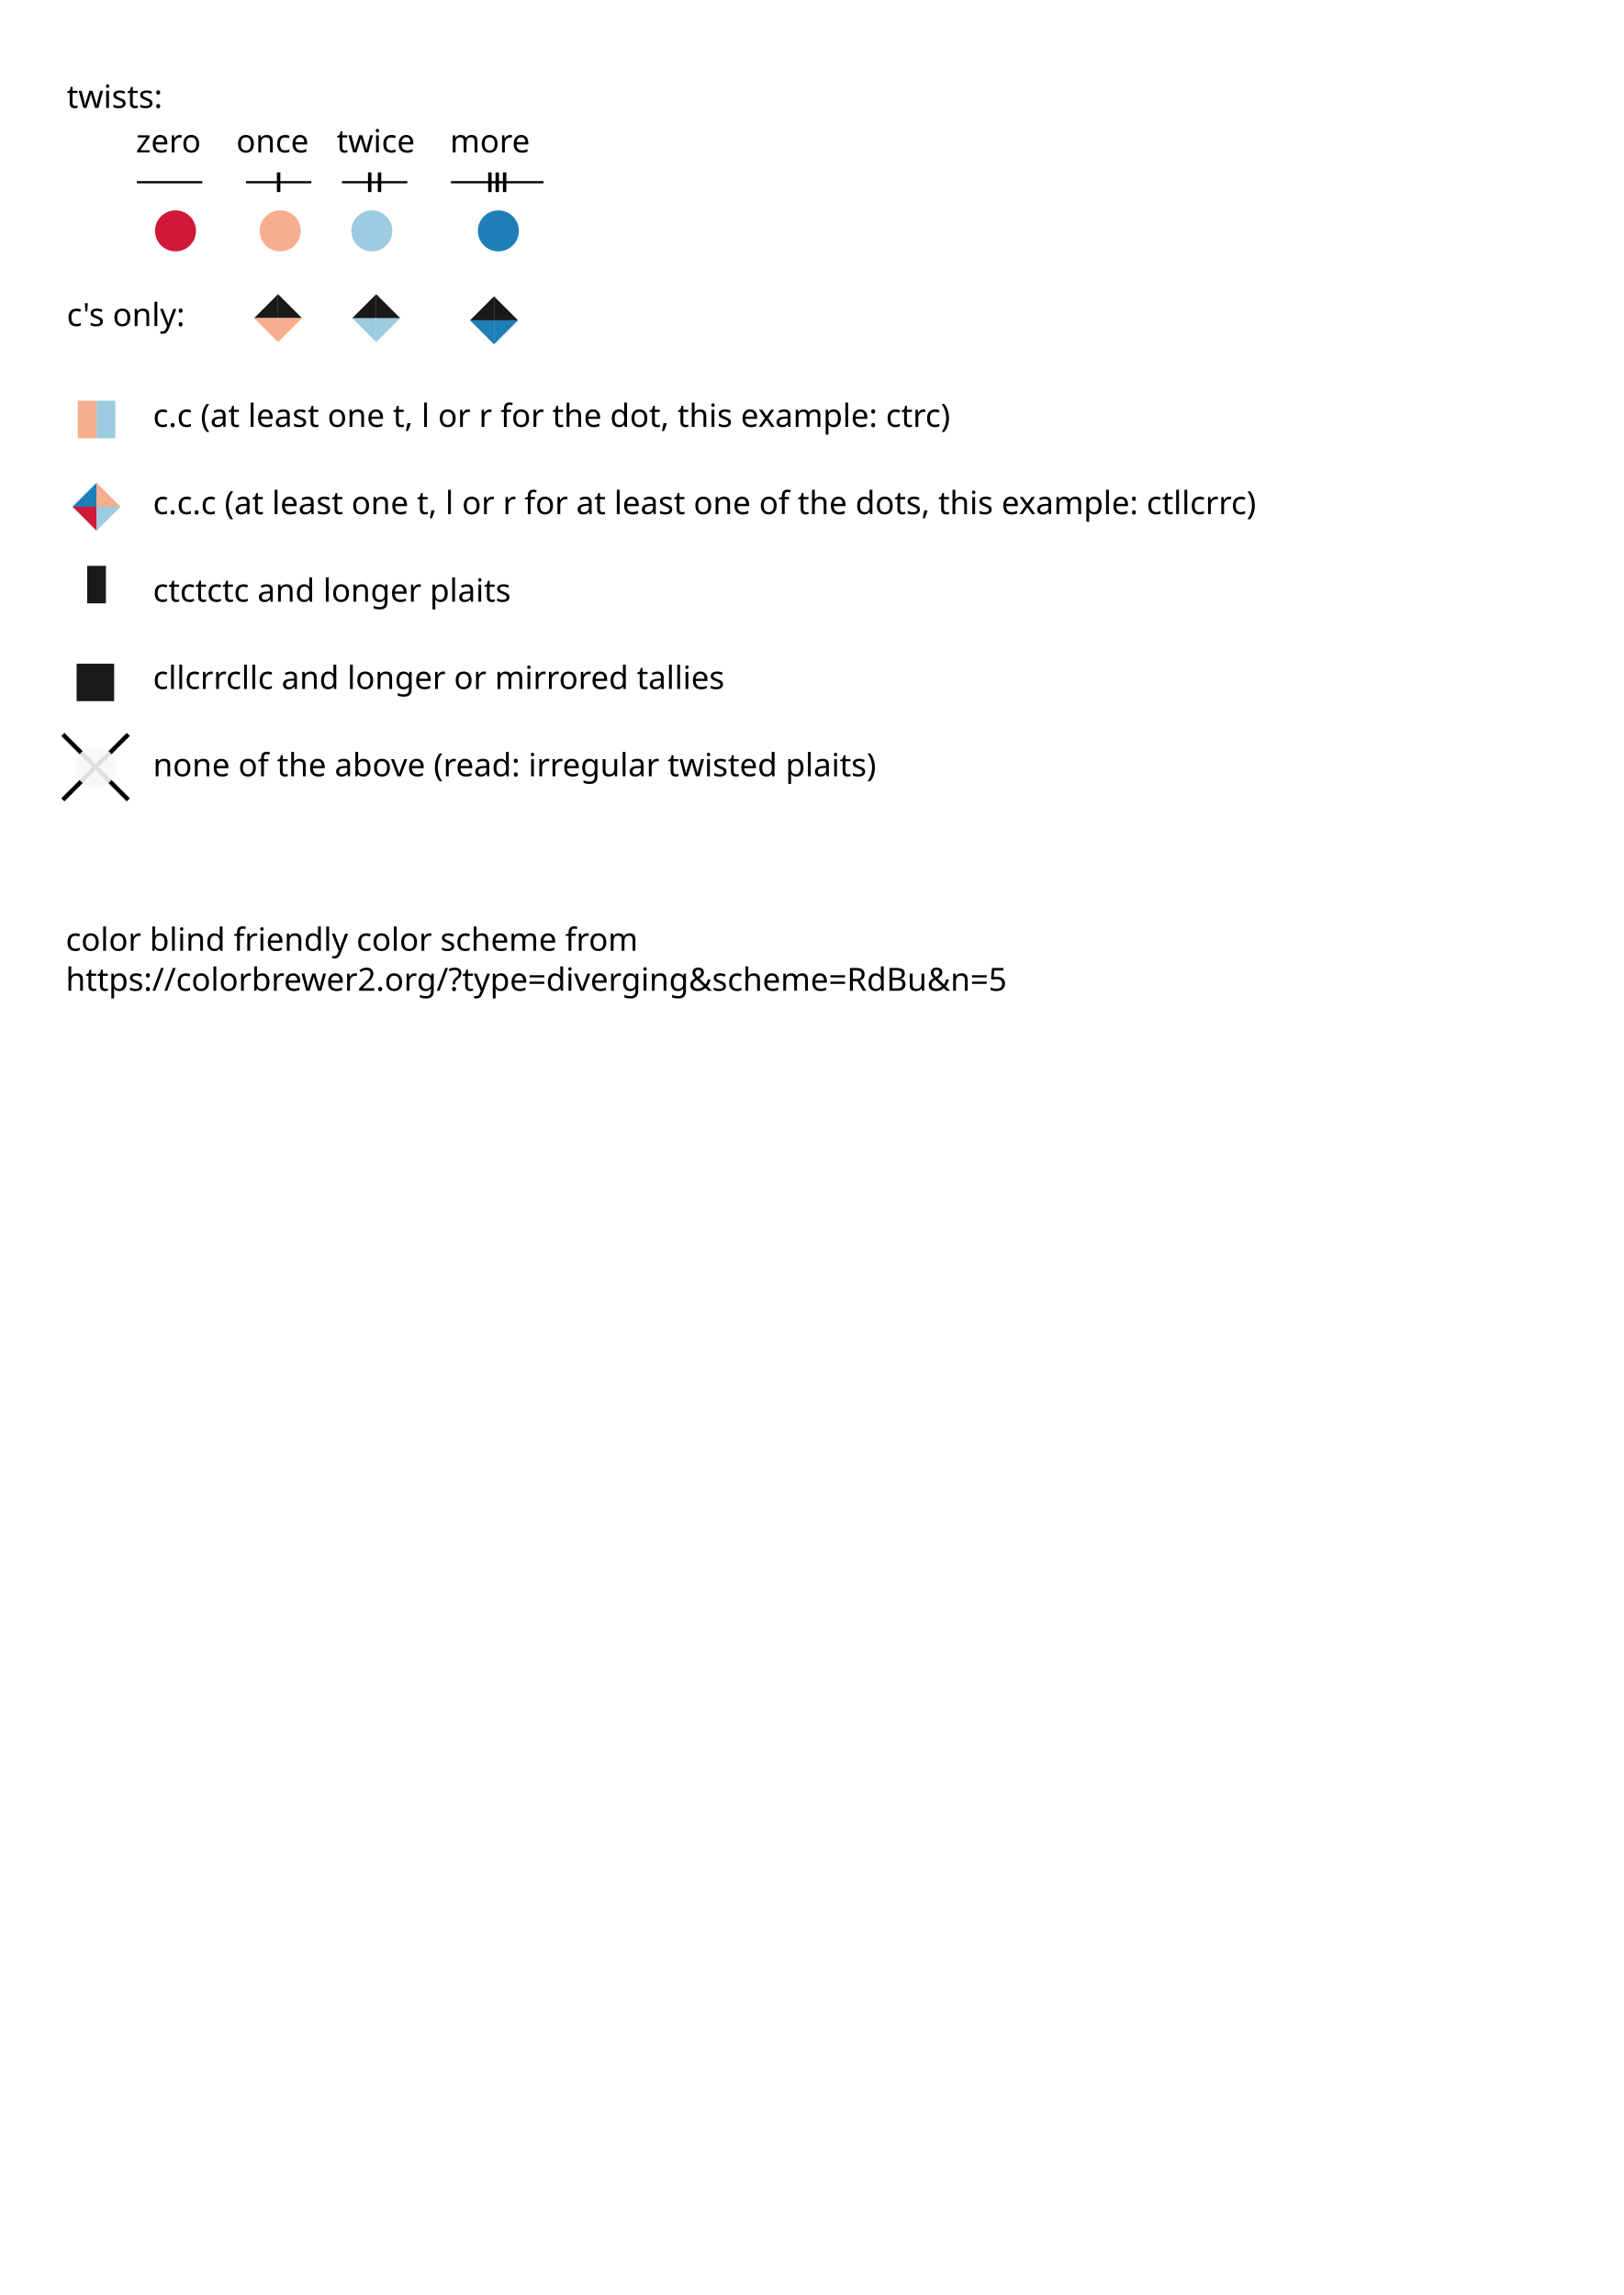
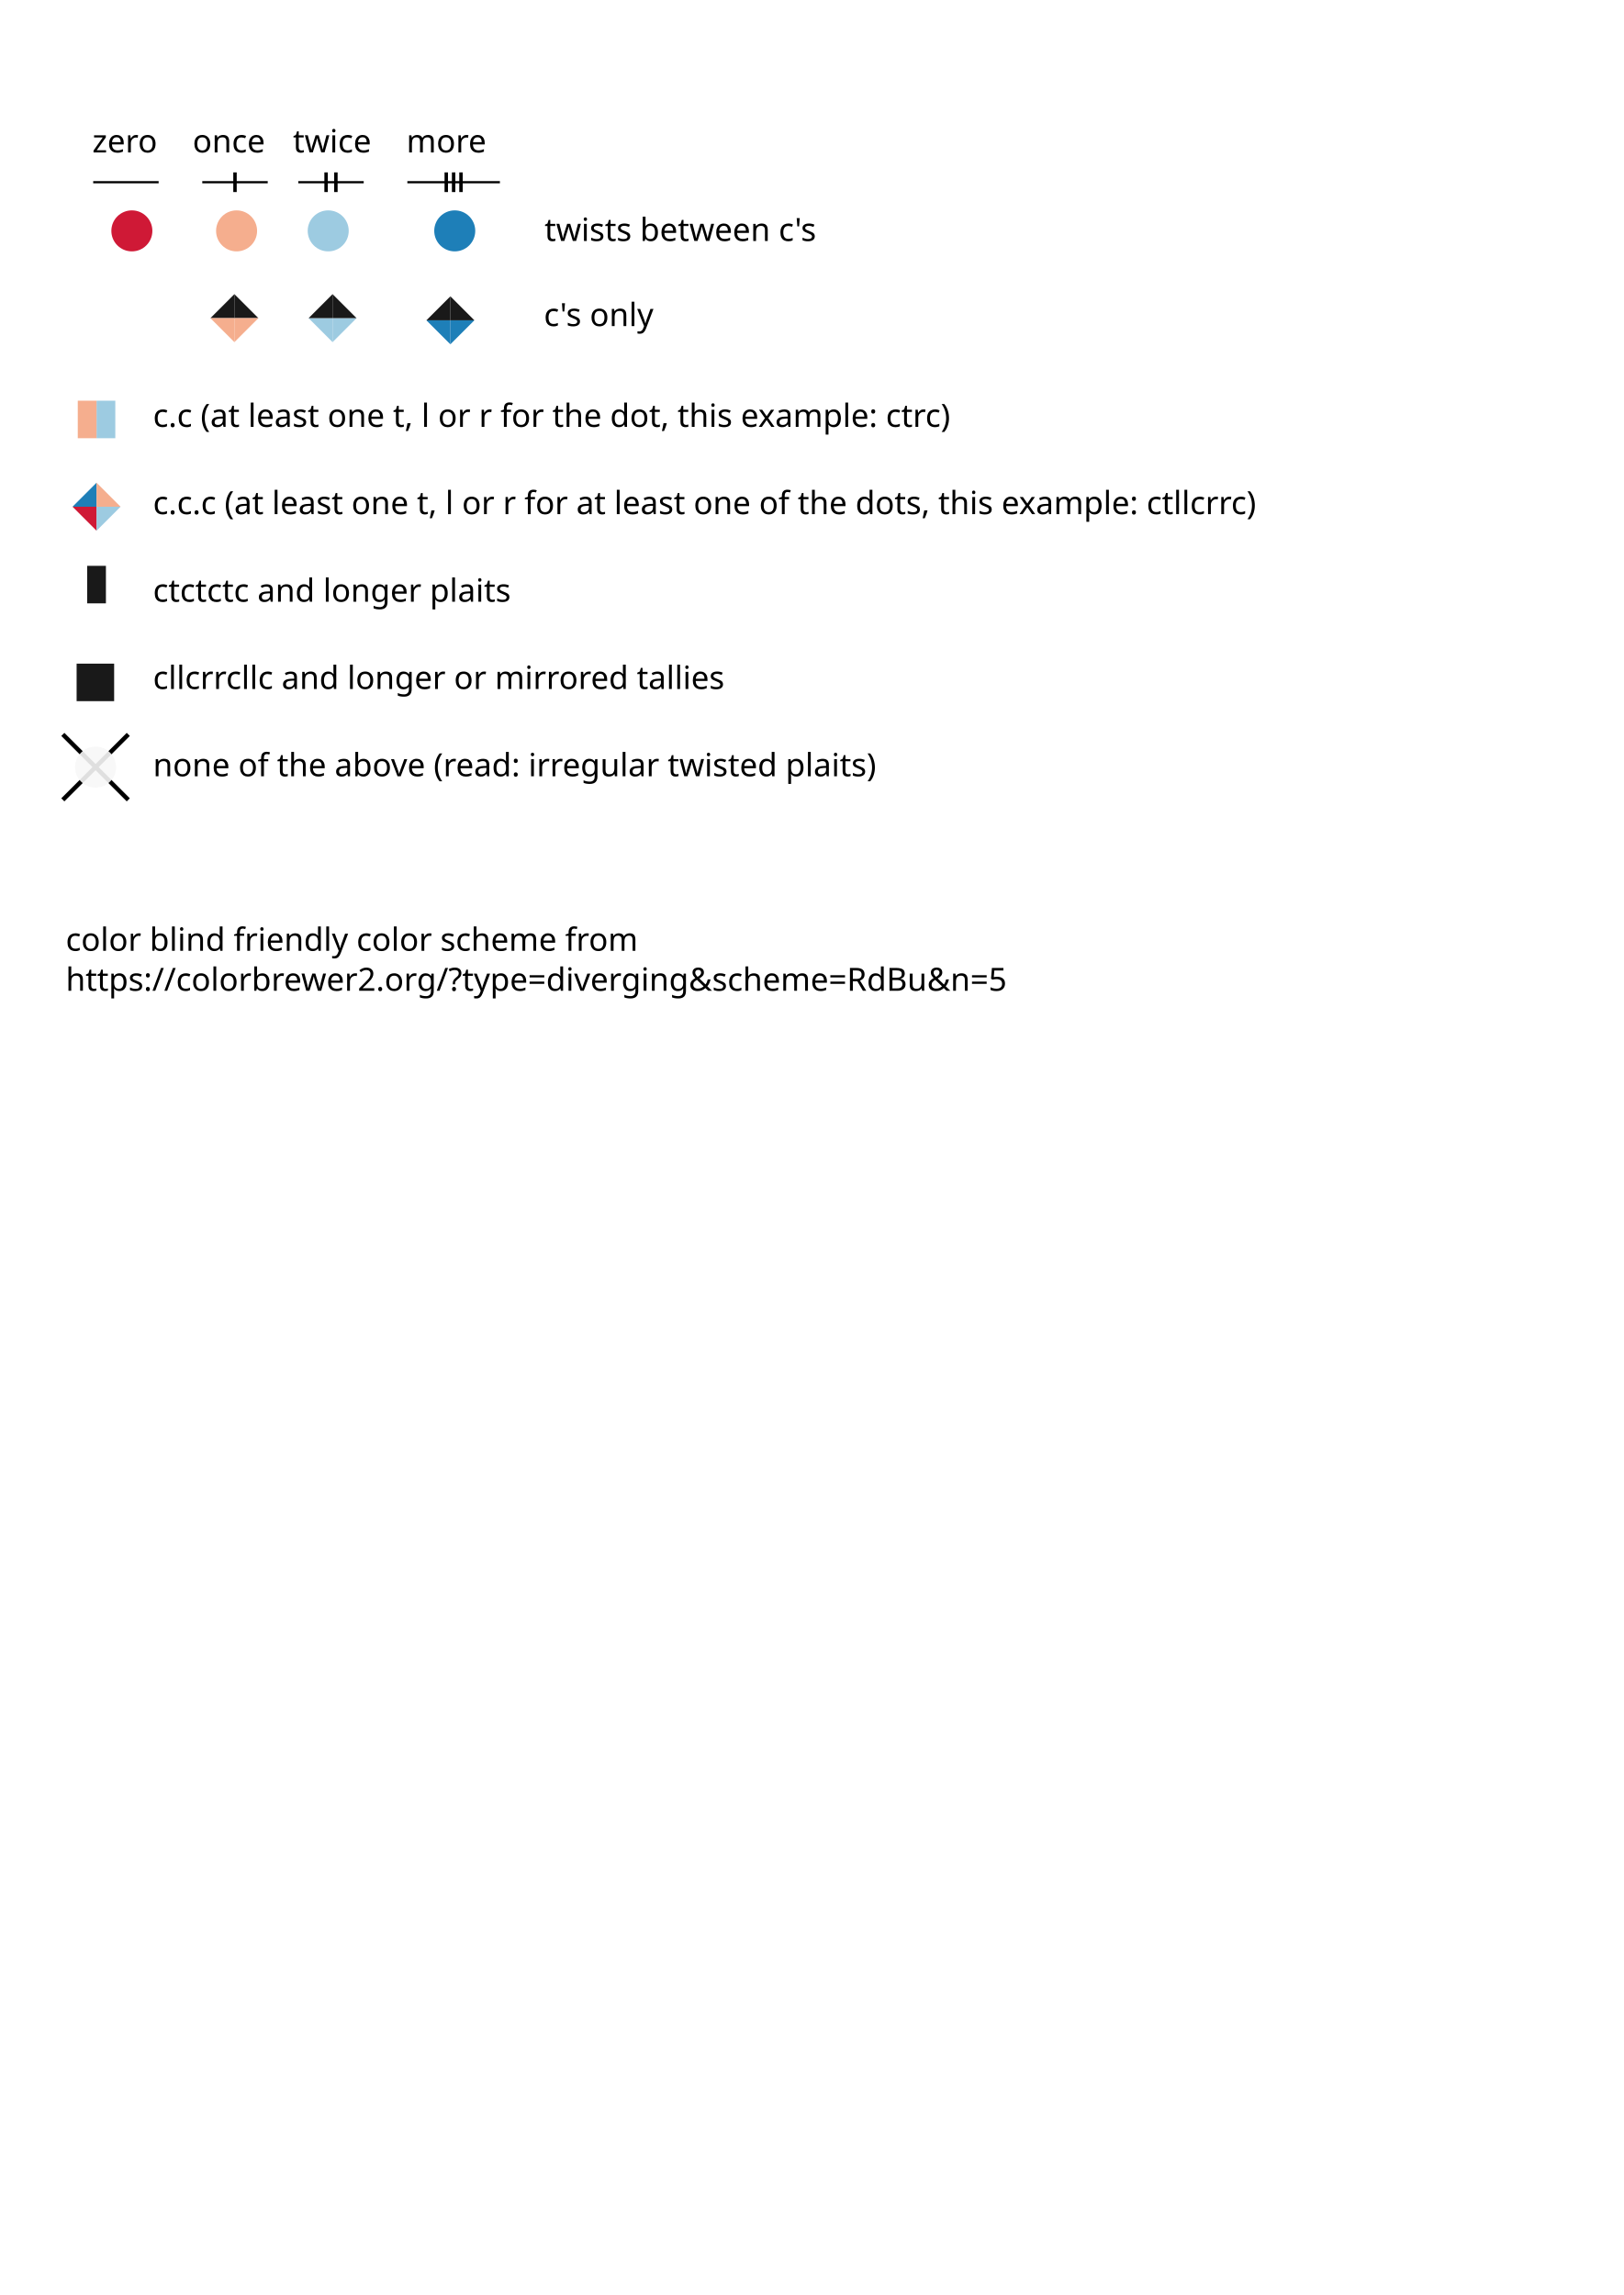
<svg xmlns="http://www.w3.org/2000/svg" id="svg2" version="1.1" width="744" height="1052">
  <g class="node" transform="matrix(2,0,0,2,43.71917,312.8033)" id="g7077-5">
    <path d="M -4.3,-4.3 H 4.3 V 4.3 H -4.3 Z" style="opacity:0.9;fill:#000000;stroke:none" id="path7075-6" />
  </g>
  <defs id="defs842">
    <rect x="360.815" y="426.521" width="79.3" height="39.65" id="rect1094" />
    <marker id="twist-1-5" viewBox="-2 -2 4 4" markerWidth="9" markerHeight="9" orient="auto" markerUnits="userSpaceOnUse">
      <path d="M 0,2 V -2" fill="#000000" stroke="#000000" stroke-width="0.7px" id="path4491" />
    </marker>
    <marker id="twist-2-3" viewBox="-2 -2 4 4" markerWidth="9" markerHeight="9" orient="auto" markerUnits="userSpaceOnUse">
      <path d="M -1,2 V -2 M 1,2 V -2" fill="#000000" stroke="#000000" stroke-width="0.7px" id="path4494" />
    </marker>
    <marker id="twist-3-0-8" viewBox="-2 -2 4 4" markerWidth="9" markerHeight="9" orient="auto" markerUnits="userSpaceOnUse">
      <path d="m -1.5,2 v -4 m 3,4 V -2 M 0,2 v -4" fill="#000000" stroke="#000000" stroke-width="0.7px" id="path4497-4" />
    </marker>
  </defs>
-   <text xml:space="preserve" style="font-size:14.667px;line-height:1.25;font-family:sans-serif" x="62.289" y="69.878" id="text2181">
-     <tspan id="tspan2179" x="62.289" y="69.878">zero</tspan>
+   <text xml:space="preserve" style="font-size:14.667px;line-height:1.25;font-family:sans-serif" x="42.289" y="69.878" id="text2181">
+     <tspan id="tspan2179" x="42.289" y="69.878">zero</tspan>
  </text>
-   <text xml:space="preserve" style="font-size:14.667px;line-height:1.25;font-family:sans-serif" x="108.289" y="69.878" id="text2185">
-     <tspan id="tspan2183" x="108.289" y="69.878">once</tspan>
+   <text xml:space="preserve" style="font-size:14.667px;line-height:1.25;font-family:sans-serif" x="88.289" y="69.878" id="text2185">
+     <tspan id="tspan2183" x="88.289" y="69.878">once</tspan>
  </text>
-   <text xml:space="preserve" style="font-size:14.667px;line-height:1.25;font-family:sans-serif" x="154.289" y="69.878" id="text2189">
-     <tspan id="tspan2187" x="154.289" y="69.878">twice</tspan>
+   <text xml:space="preserve" style="font-size:14.667px;line-height:1.25;font-family:sans-serif" x="134.289" y="69.878" id="text2189">
+     <tspan id="tspan2187" x="134.289" y="69.878">twice</tspan>
  </text>
-   <text xml:space="preserve" style="font-size:14.667px;line-height:1.25;font-family:sans-serif" x="206.289" y="69.878" id="text2193">
-     <tspan id="tspan2191" x="206.289" y="69.878">more</tspan>
+   <text xml:space="preserve" style="font-size:14.667px;line-height:1.25;font-family:sans-serif" x="186.289" y="69.878" id="text2193">
+     <tspan id="tspan2191" x="186.289" y="69.878">more</tspan>
  </text>
  <text xml:space="preserve" id="text1092" style="font-size:14.667px;line-height:1.25;font-family:sans-serif;white-space:pre;shape-inside:url(#rect1094);" transform="translate(1.244594,-192.2898)" />
  <text xml:space="preserve" style="font-size:14.667px;line-height:1.25;font-family:sans-serif" x="70.127" y="235.679" id="text6330">
    <tspan id="tspan6328" x="70.127" y="235.679">c.c.c (at least one t, l or r for at least one of the dots, this example: ctllcrrc)</tspan>
  </text>
  <g class="node" transform="matrix(2,0,0,2,44.25125,232.2722)" id="g6342">
    <path d="M -5.5,0 0,-5.5 V 0 Z" style="opacity:0.9;fill:#0571b0;stroke:none" id="path6334" />
    <path d="M 5.5,0 0,-5.5 V 0 Z" style="opacity:0.9;fill:#f4a582;stroke:none" id="path6336" />
    <path d="M -5.5,0 0,5.5 V 0 Z" style="opacity:0.9;fill:#ca0020;stroke:none" id="path6338" />
    <path d="M 5.5,0 0,5.5 V 0 Z" style="opacity:0.9;fill:#92c5de;stroke:none" id="path6340" />
  </g>
  <text xml:space="preserve" style="font-size:14.667px;line-height:1.25;font-family:sans-serif" x="70.127" y="195.678" id="text6346">
    <tspan id="tspan6344" x="70.127" y="195.678">c.c (at least one t, l or r for the dot, this example: ctrc)</tspan>
  </text>
  <text xml:space="preserve" style="font-size:14.667px;line-height:1.25;font-family:sans-serif" x="70.127" y="275.826" id="text6372">
    <tspan id="tspan6370" x="70.127" y="275.826">ctctctc and longer plaits</tspan>
  </text>
-   <path class="link" d="m 249.143,83.523 h -21.213 -21.213" style="fill:none;stroke:#000000;stroke-width:1;marker-mid:url(#twist-3-0-8);stroke-miterlimit:4;stroke-dasharray:none" id="path4534-4" />
-   <path class="link" d="m 186.716,83.523 h -15 -15" style="fill:none;stroke:#000000;stroke-width:1;marker-mid:url(#twist-2-3);stroke-miterlimit:4;stroke-dasharray:none" id="path6580" />
-   <path class="link" d="m 112.716,83.523 h 15 15" style="fill:none;stroke:#000000;stroke-width:1;marker-mid:url(#twist-1-5);stroke-miterlimit:4;stroke-dasharray:none" id="path6582" />
-   <path class="link" d="m 92.716,83.523 h -30" style="fill:none;stroke:#000000;stroke-width:1;stroke-miterlimit:4;stroke-dasharray:none" id="path6584" />
+   <path class="link" d="m 229.143,83.523 h -21.213 -21.213" style="fill:none;stroke:#000000;stroke-width:1;stroke-miterlimit:4;stroke-dasharray:none;marker-mid:url(#twist-3-0-8)" id="path4534-4" />
+   <path class="link" d="m 166.716,83.523 h -15 -15" style="fill:none;stroke:#000000;stroke-width:1;stroke-miterlimit:4;stroke-dasharray:none;marker-mid:url(#twist-2-3)" id="path6580" />
+   <path class="link" d="m 92.716,83.523 h 15 15" style="fill:none;stroke:#000000;stroke-width:1;stroke-miterlimit:4;stroke-dasharray:none;marker-mid:url(#twist-1-5)" id="path6582" />
+   <path class="link" d="m 72.716,83.523 h -30" style="fill:none;stroke:#000000;stroke-width:1;stroke-miterlimit:4;stroke-dasharray:none" id="path6584" />
  <g class="node" transform="matrix(-2,0,0,2,44.25125,192.2722)" id="g8519">
    <path d="M -4.3,-4.3 H 0 v 8.6 h -4.3 z" style="opacity:0.9;fill:#92c5de;stroke:none" id="path8515" />
    <path d="M 0,-4.3 H 4.3 V 4.3 H 0 Z" style="opacity:0.9;fill:#f4a582;fill-opacity:1;stroke:none" id="path8517" />
  </g>
-   <text xml:space="preserve" style="font-size:14.667px;line-height:1.25;font-family:sans-serif" x="30.599" y="49.462" id="text8523">
-     <tspan id="tspan8521" x="30.599" y="49.462">twists:</tspan>
+   <text xml:space="preserve" style="font-size:14.667px;line-height:1.25;font-family:sans-serif" x="249.599" y="110.462" id="text8523">
+     <tspan id="tspan8521" x="249.599" y="110.462">twists between c's</tspan>
  </text>
  <path class="link" d="m 28.799,336.634 15,15" style="fill:none;stroke:#000000;stroke-width:2px" id="path8525" />
  <path class="link" d="m 58.799,336.634 -15,15" style="fill:none;stroke:#000000;stroke-width:2px" id="path8531" />
  <path class="link" d="m 28.799,366.634 15,-15" style="fill:none;stroke:#000000;stroke-width:2px" id="path8533" />
  <path class="link" d="m 58.799,366.634 -15,-15" style="fill:none;stroke:#000000;stroke-width:2px" id="path8535" />
  <path class="node" d="m 53.199,351.634 a 9.4,9.4 0 0 1 -9.4,9.4 9.4,9.4 0 0 1 -9.4,-9.4 9.4,9.4 0 0 1 9.4,-9.4 9.4,9.4 0 0 1 9.4,9.4 z" style="opacity:0.9;fill:#f7f7f7;stroke:none;stroke-width:2" id="path8529">
    </path>
  <text xml:space="preserve" style="font-size:14.667px;line-height:1.25;font-family:sans-serif" x="70.127" y="355.826" id="text8539">
    <tspan id="tspan8537" x="70.127" y="355.826">none of the above (read: irregular twisted plaits)</tspan>
  </text>
-   <text xml:space="preserve" style="font-size:14.667px;line-height:1.25;font-family:sans-serif" x="30.599" y="149.462" id="text13266">
-     <tspan id="tspan13264" x="30.599" y="149.462">c's only:</tspan>
+   <text xml:space="preserve" style="font-size:14.667px;line-height:1.25;font-family:sans-serif" x="249.291" y="149.462" id="text13266">
+     <tspan id="tspan13264" x="249.291" y="149.462">c's only</tspan>
  </text>
-   <path d="m 116.444,145.829 11,-11 v 11 z" style="opacity:0.9;fill:#000000;fill-opacity:1;stroke:none;stroke-width:2" id="path13268" />
-   <path d="m 116.444,145.829 11,11 v -11 z" style="opacity:0.9;fill:#f4a582;stroke:none;stroke-width:2" id="path13270" />
-   <path d="m 138.444,145.829 -11,-11 v 11 z" style="opacity:0.9;fill:#000000;fill-opacity:1;stroke:none;stroke-width:2" id="path13272" />
-   <path d="m 138.444,145.829 -11,11 v -11 z" style="opacity:0.9;fill:#f4a582;stroke:none;stroke-width:2" id="path13274" />
-   <path d="m 183.444,145.829 -11,11 v -11 z" style="opacity:0.9;fill:#92c5de;stroke:none;stroke-width:2" id="path13276" />
-   <path d="m 183.444,145.829 -11,-11 v 11 z" style="opacity:0.9;fill:#000000;fill-opacity:1;stroke:none;stroke-width:2" id="path13278" />
-   <path d="m 161.444,145.829 11,11 v -11 z" style="opacity:0.9;fill:#92c5de;stroke:none;stroke-width:2" id="path13280" />
-   <path d="m 161.444,145.829 11,-11 v 11 z" style="opacity:0.9;fill:#000000;fill-opacity:1;stroke:none;stroke-width:2" id="path13282" />
-   <path d="m 237.444,146.829 -11,-11 v 11 z" style="opacity:0.9;fill:#000000;fill-opacity:1;stroke:none;stroke-width:2" id="path13284" />
-   <path d="m 237.444,146.829 -11,11 v -11 z" style="opacity:0.9;fill:#0571b0;stroke:none;stroke-width:2" id="path13286" />
-   <path d="m 215.444,146.829 11,-11 v 11 z" style="opacity:0.9;fill:#000000;fill-opacity:1;stroke:none;stroke-width:2" id="path13288" />
-   <path d="m 215.444,146.829 11,11 v -11 z" style="opacity:0.9;fill:#0571b0;stroke:none;stroke-width:2" id="path13290" />
+   <path d="m 96.444,145.829 11,-11 v 11 z" style="opacity:0.9;fill:#000000;fill-opacity:1;stroke:none;stroke-width:2" id="path13268" />
+   <path d="m 96.444,145.829 11,11 v -11 z" style="opacity:0.9;fill:#f4a582;stroke:none;stroke-width:2" id="path13270" />
+   <path d="m 118.444,145.829 -11,-11 v 11 z" style="opacity:0.9;fill:#000000;fill-opacity:1;stroke:none;stroke-width:2" id="path13272" />
+   <path d="m 118.444,145.829 -11,11 v -11 z" style="opacity:0.9;fill:#f4a582;stroke:none;stroke-width:2" id="path13274" />
+   <path d="m 163.444,145.829 -11,11 v -11 z" style="opacity:0.9;fill:#92c5de;stroke:none;stroke-width:2" id="path13276" />
+   <path d="m 163.444,145.829 -11,-11 v 11 z" style="opacity:0.9;fill:#000000;fill-opacity:1;stroke:none;stroke-width:2" id="path13278" />
+   <path d="m 141.444,145.829 11,11 v -11 z" style="opacity:0.9;fill:#92c5de;stroke:none;stroke-width:2" id="path13280" />
+   <path d="m 141.444,145.829 11,-11 v 11 z" style="opacity:0.9;fill:#000000;fill-opacity:1;stroke:none;stroke-width:2" id="path13282" />
+   <path d="m 217.444,146.829 -11,-11 v 11 z" style="opacity:0.9;fill:#000000;fill-opacity:1;stroke:none;stroke-width:2" id="path13284" />
+   <path d="m 217.444,146.829 -11,11 v -11 z" style="opacity:0.9;fill:#0571b0;stroke:none;stroke-width:2" id="path13286" />
+   <path d="m 195.444,146.829 11,-11 v 11 z" style="opacity:0.9;fill:#000000;fill-opacity:1;stroke:none;stroke-width:2" id="path13288" />
+   <path d="m 195.444,146.829 11,11 v -11 z" style="opacity:0.9;fill:#0571b0;stroke:none;stroke-width:2" id="path13290" />
  <text xml:space="preserve" style="font-size:14.667px;line-height:1.25;font-family:sans-serif" x="70.127" y="315.826" id="text1077">
    <tspan id="tspan1075" x="70.127" y="315.826">cllcrrcllc and longer or mirrored tallies</tspan>
  </text>
  <path d="m 39.951,259.372 h 8.6 v 17.2 h -8.6 z" style="opacity:0.9;fill:#000000;stroke:none;stroke-width:2" id="path1097" />
-   <path class="node" d="m 89.844,105.829 a 9.4,9.4 0 0 1 -9.4,9.4 9.4,9.4 0 0 1 -9.4,-9.4 9.4,9.4 0 0 1 9.4,-9.4 9.4,9.4 0 0 1 9.4,9.4 z" style="opacity:0.9;fill:#ca0020;fill-opacity:1;stroke:none;stroke-width:2" id="path1135">
+   <path class="node" d="m 69.844,105.829 a 9.4,9.4 0 0 1 -9.4,9.4 9.4,9.4 0 0 1 -9.4,-9.4 9.4,9.4 0 0 1 9.4,-9.4 9.4,9.4 0 0 1 9.4,9.4 z" style="opacity:0.9;fill:#ca0020;fill-opacity:1;stroke:none;stroke-width:2" id="path1135">
    </path>
-   <path class="node" d="m 137.844,105.829 a 9.4,9.4 0 0 1 -9.4,9.4 9.4,9.4 0 0 1 -9.4,-9.4 9.4,9.4 0 0 1 9.4,-9.4 9.4,9.4 0 0 1 9.4,9.4 z" style="opacity:0.9;fill:#f4a582;fill-opacity:1;stroke:none;stroke-width:2" id="path1139">
+   <path class="node" d="m 117.844,105.829 a 9.4,9.4 0 0 1 -9.4,9.4 9.4,9.4 0 0 1 -9.4,-9.4 9.4,9.4 0 0 1 9.4,-9.4 9.4,9.4 0 0 1 9.4,9.4 z" style="opacity:0.9;fill:#f4a582;fill-opacity:1;stroke:none;stroke-width:2" id="path1139">
    </path>
-   <path class="node" d="m 179.844,105.829 a 9.4,9.4 0 0 1 -9.4,9.4 9.4,9.4 0 0 1 -9.4,-9.4 9.4,9.4 0 0 1 9.4,-9.4 9.4,9.4 0 0 1 9.4,9.4 z" style="opacity:0.9;fill:#92c5de;fill-opacity:1;stroke:none;stroke-width:2" id="path1143">
+   <path class="node" d="m 159.844,105.829 a 9.4,9.4 0 0 1 -9.4,9.4 9.4,9.4 0 0 1 -9.4,-9.4 9.4,9.4 0 0 1 9.4,-9.4 9.4,9.4 0 0 1 9.4,9.4 z" style="opacity:0.9;fill:#92c5de;fill-opacity:1;stroke:none;stroke-width:2" id="path1143">
    </path>
-   <path class="node" d="m 237.844,105.829 a 9.4,9.4 0 0 1 -9.4,9.4 9.4,9.4 0 0 1 -9.4,-9.4 9.4,9.4 0 0 1 9.4,-9.4 9.4,9.4 0 0 1 9.4,9.4 z" style="opacity:0.9;fill:#0571b0;fill-opacity:1;stroke:none;stroke-width:2" id="path1147">
+   <path class="node" d="m 217.844,105.829 a 9.4,9.4 0 0 1 -9.4,9.4 9.4,9.4 0 0 1 -9.4,-9.4 9.4,9.4 0 0 1 9.4,-9.4 9.4,9.4 0 0 1 9.4,9.4 z" style="opacity:0.9;fill:#0571b0;fill-opacity:1;stroke:none;stroke-width:2" id="path1147">
    </path>
  <text xml:space="preserve" style="font-size:14.667px;line-height:1.25;font-family:sans-serif" x="30.127" y="435.826" id="text1151">
    <tspan id="tspan1149" x="30.127" y="435.826">color blind friendly color scheme from</tspan>
    <tspan x="30.127" y="454.16" id="tspan1153">https://colorbrewer2.org/?type=diverging&amp;scheme=RdBu&amp;n=5</tspan>
  </text>
</svg>
